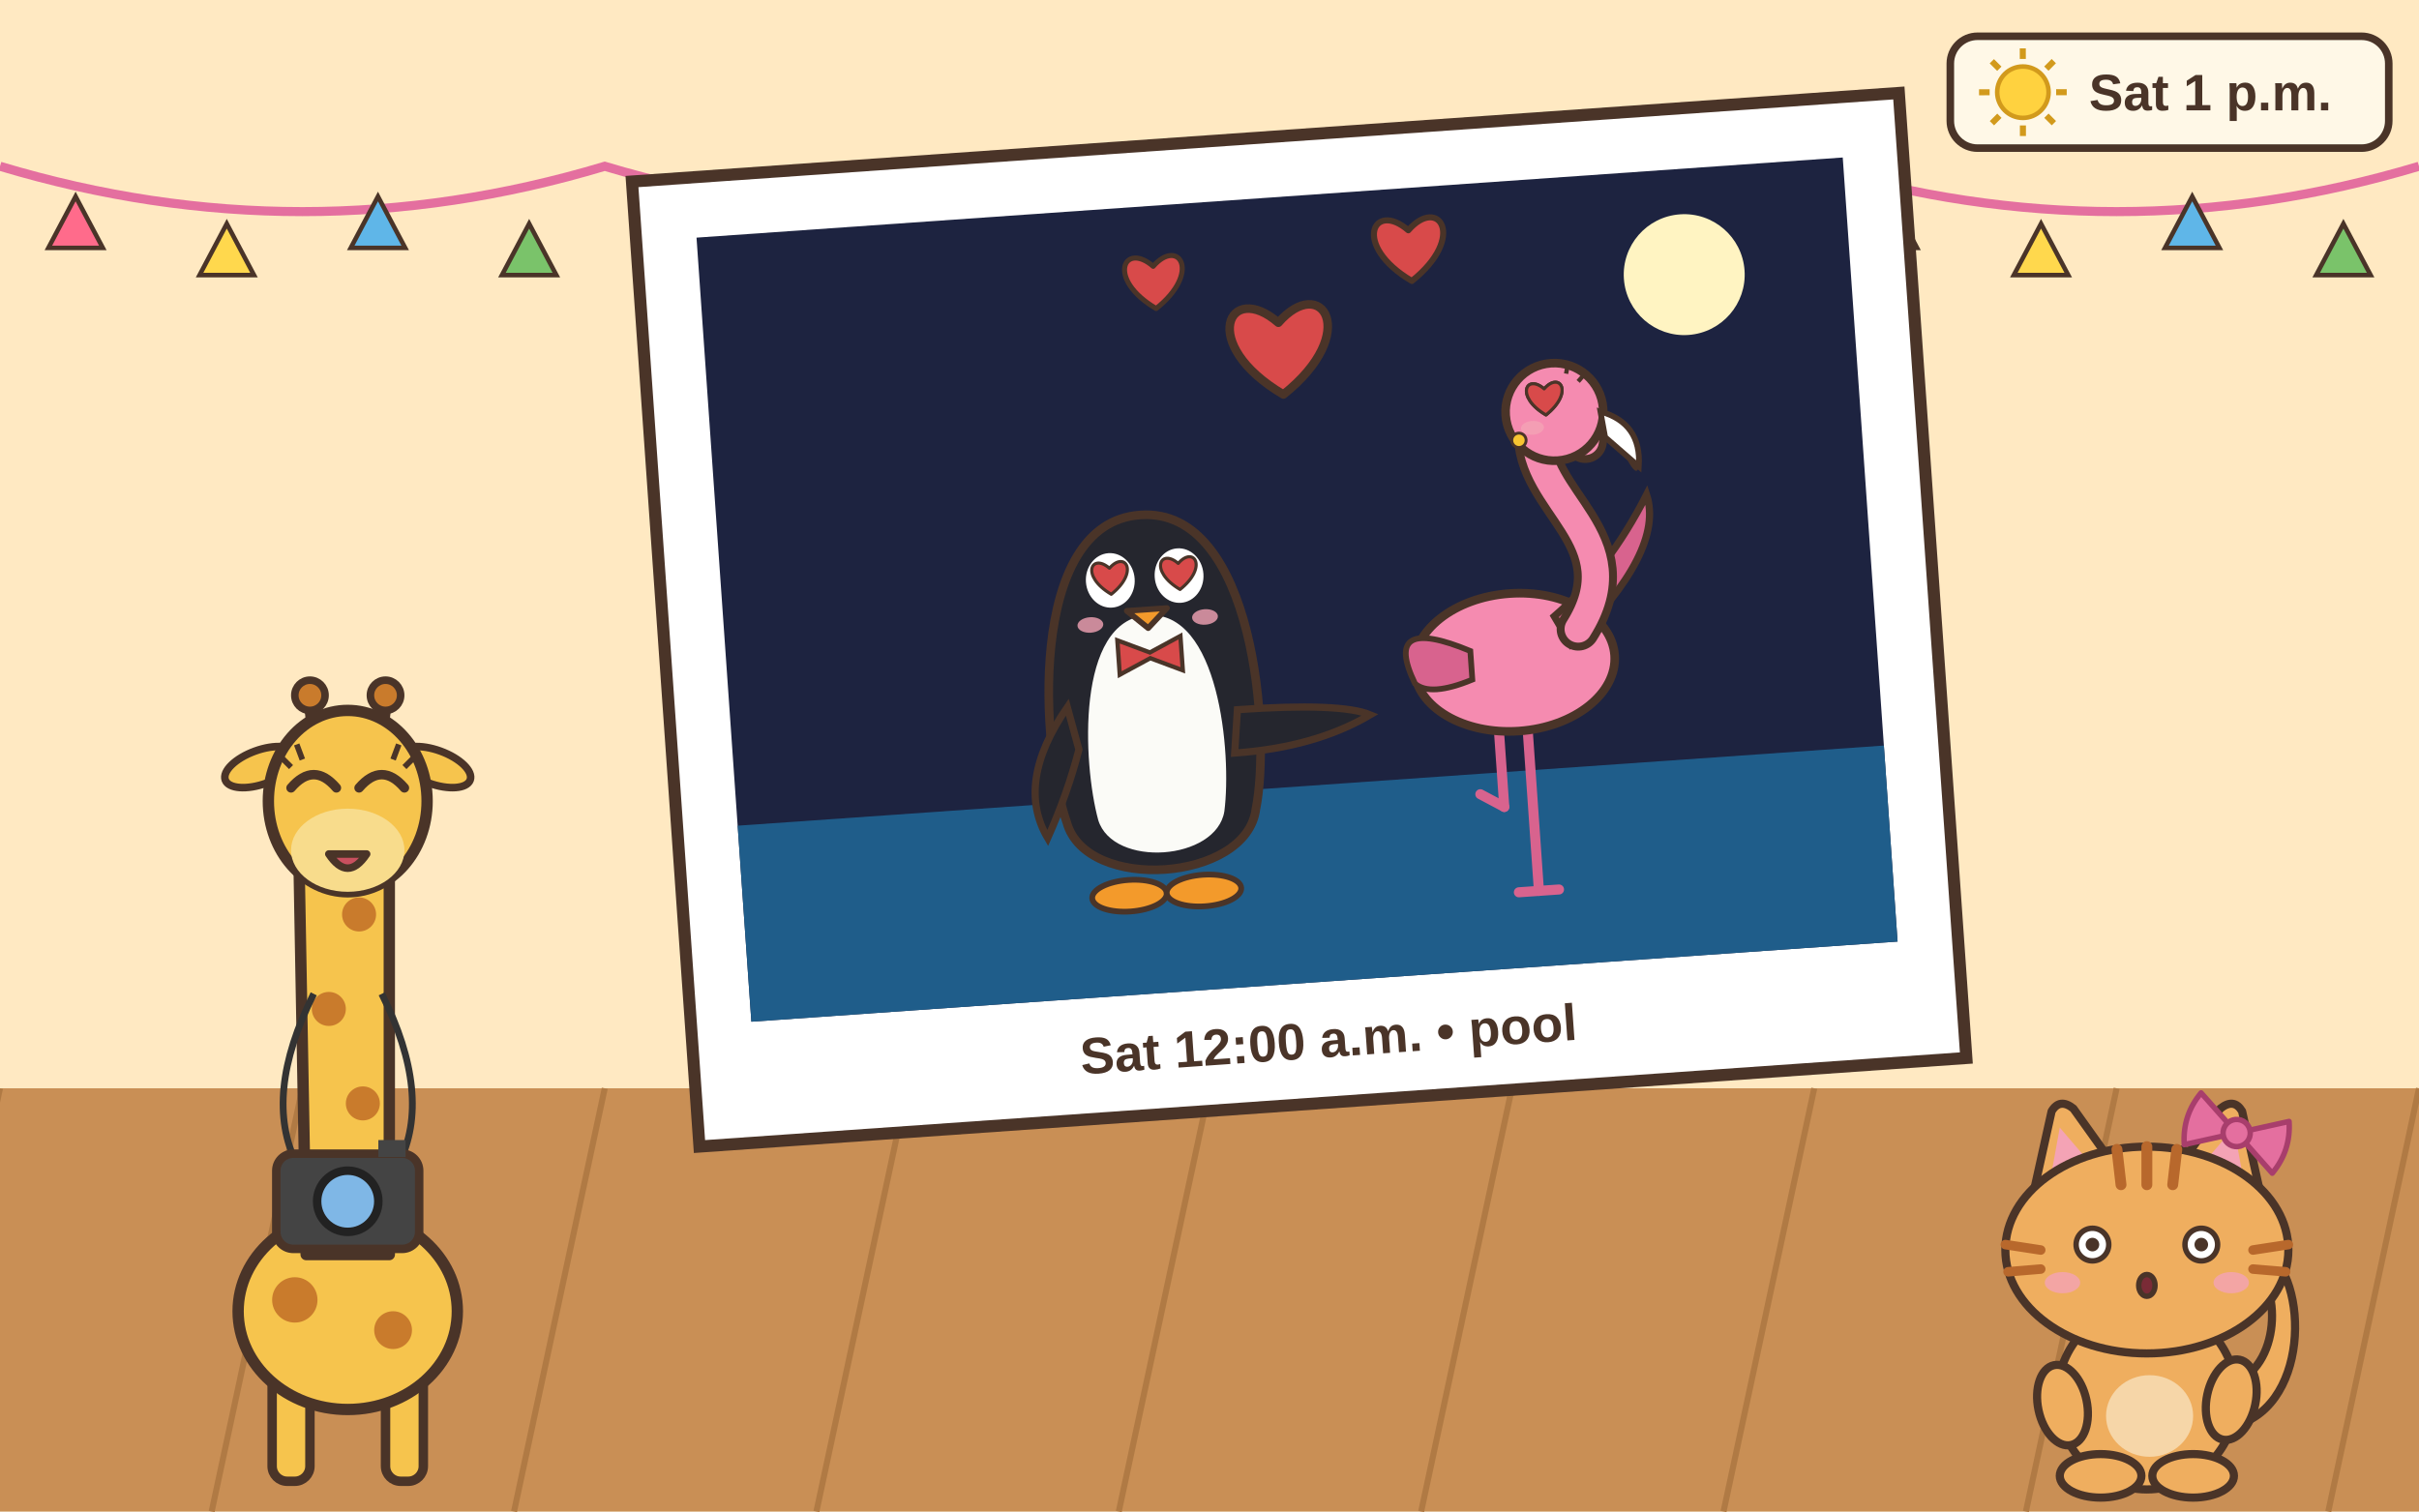
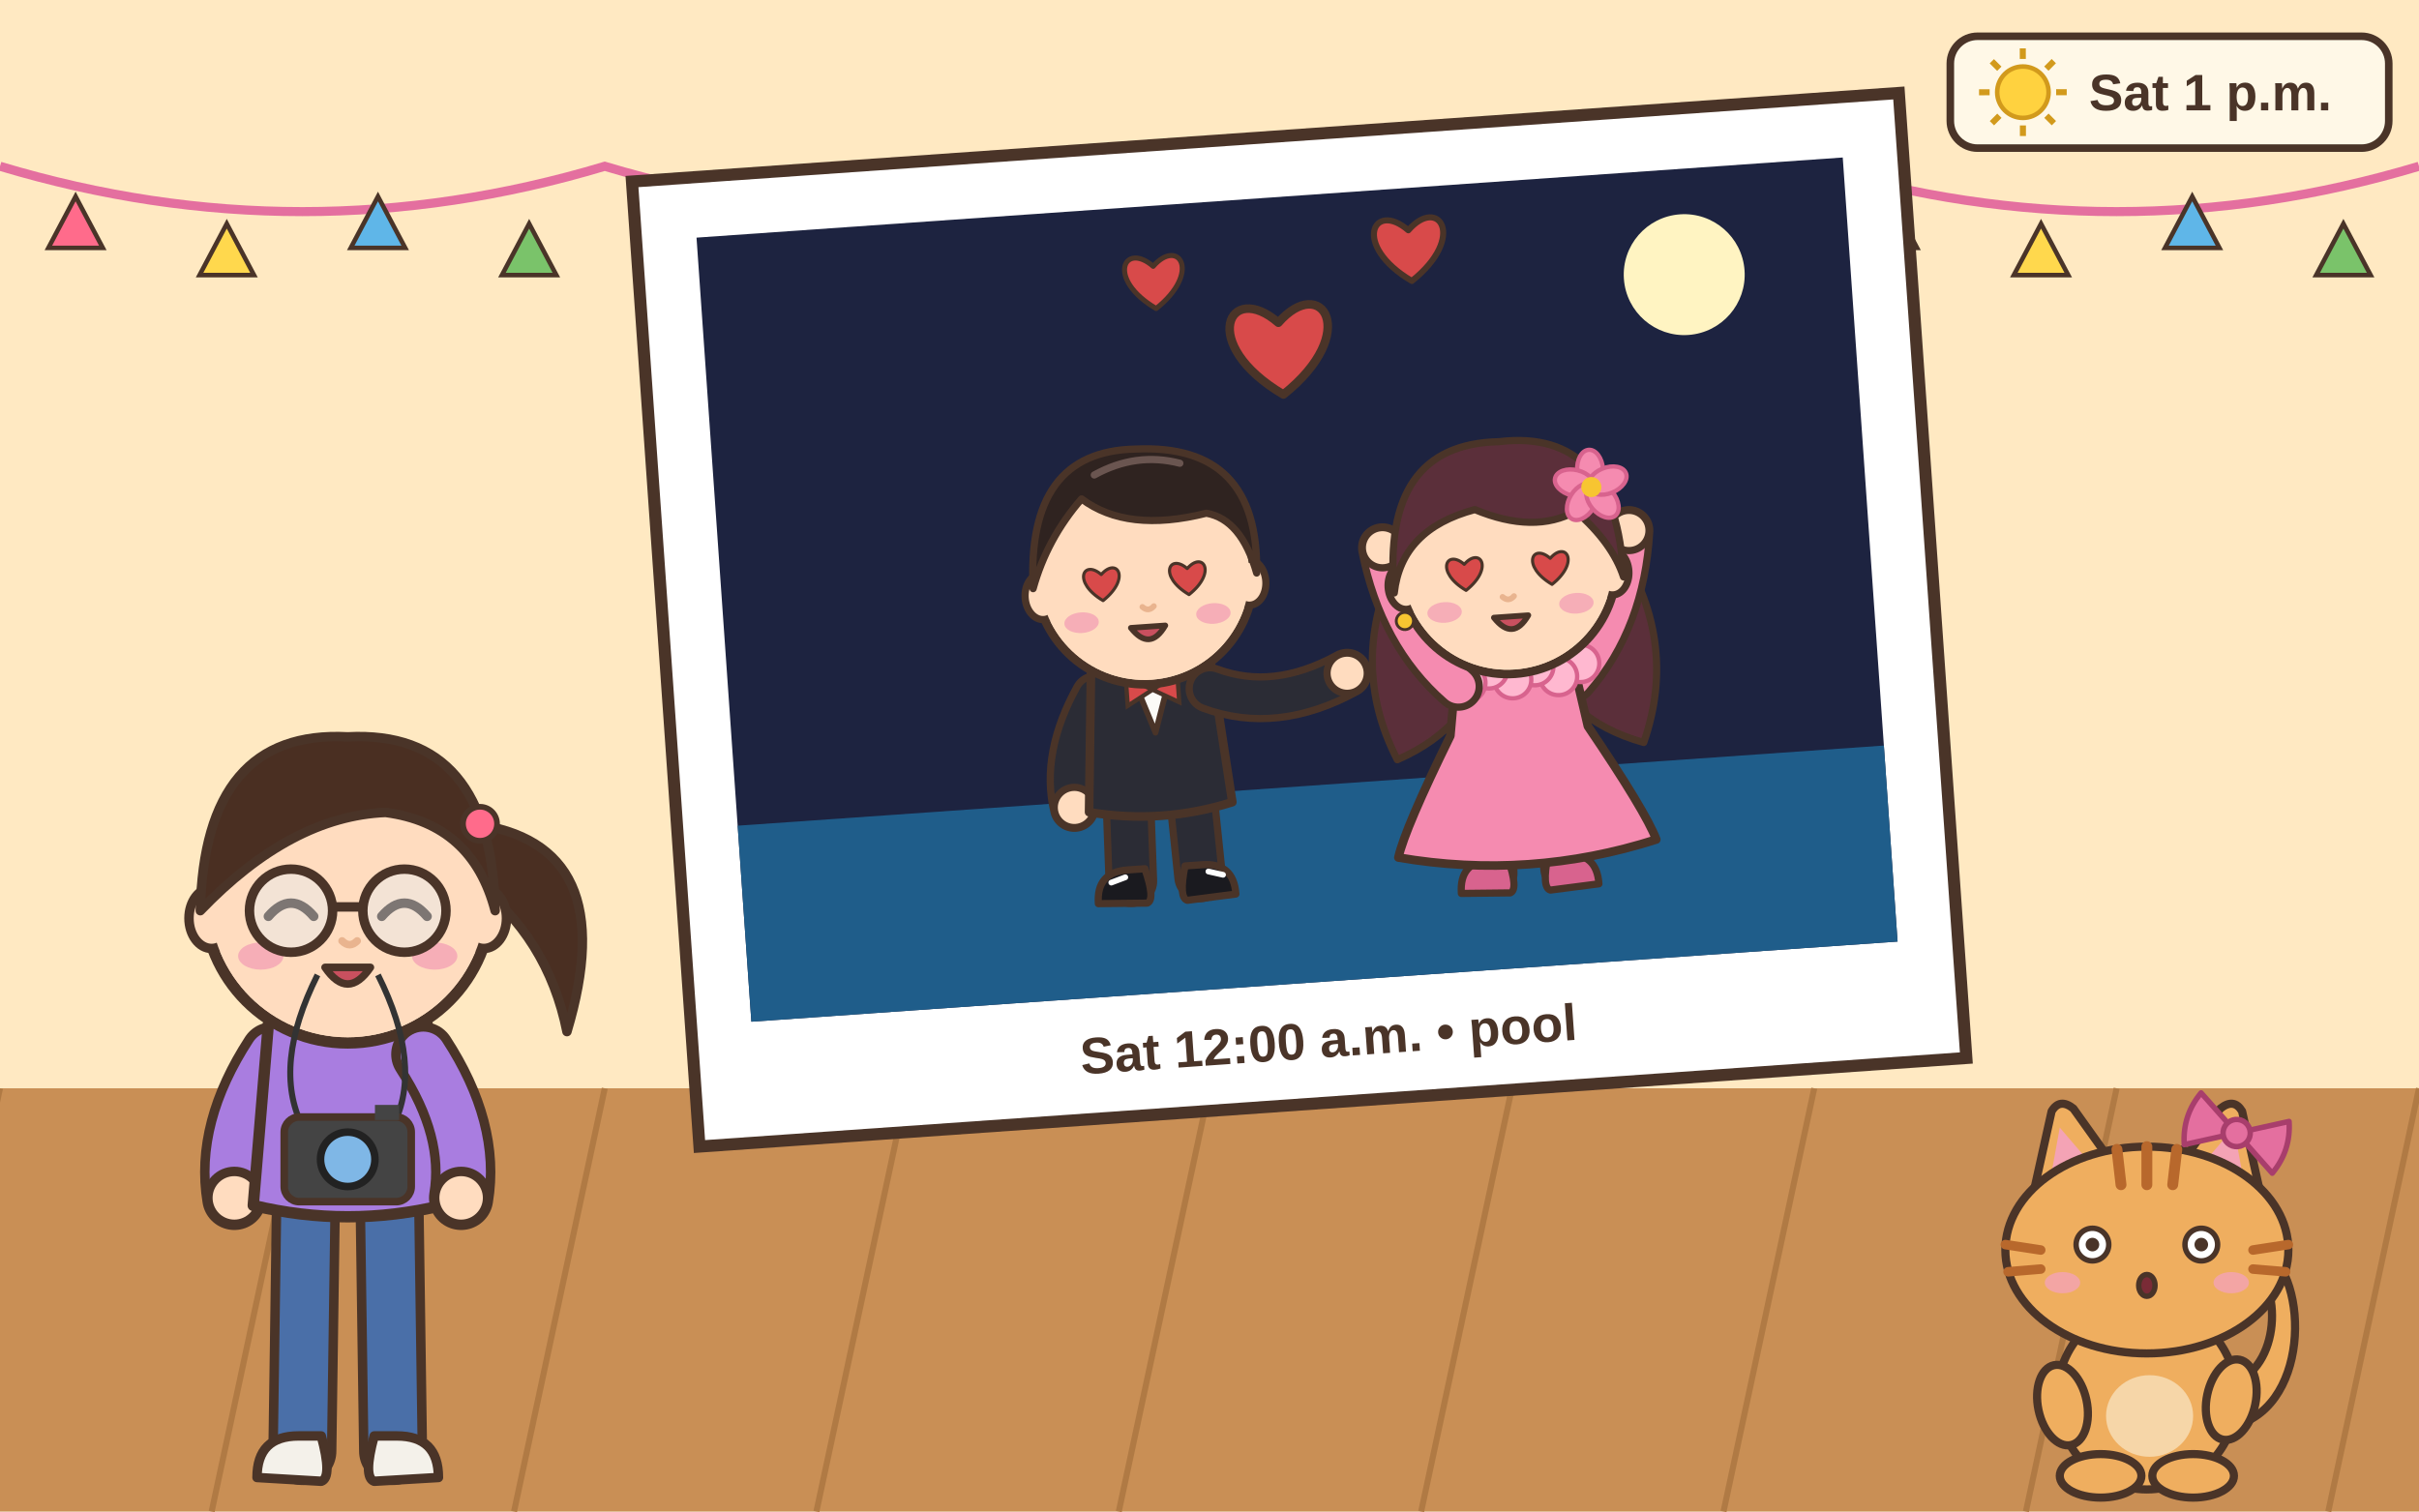
<svg xmlns="http://www.w3.org/2000/svg" viewBox="0 0 1600 1000" width="1600" height="1000">
  <style>.ch{animation:breathe 3.4s ease-in-out infinite;animation-delay:var(--d,0s);transform-box:fill-box;transform-origin:50% 100%}.m-happy,.m-love{animation-name:hop;animation-duration:2.8s}.m-shock{animation-name:shiver;animation-duration:2.4s}.m-angry{animation-name:puff;animation-duration:1.3s}.m-sad,.m-cry{animation-name:droop;animation-duration:4s}.m-sleep{animation-name:snore;animation-duration:3.8s}.m-sly,.m-sweat,.m-grumpy{animation-name:shifty;animation-duration:2.4s}@keyframes breathe{50%{transform:scale(1.015,.985)}}@keyframes hop{0%,58%,100%{transform:none}68%{transform:translateY(-16px) scale(.98,1.03)}78%{transform:scale(1.035,.965)}86%{transform:none}}@keyframes shiver{0%,30%,100%{transform:none}4%{transform:translateX(-7px) rotate(-1.5deg)}8%{transform:translateX(7px) rotate(1.5deg)}12%{transform:translateX(-6px)}16%{transform:translateX(6px)}20%{transform:translateX(-3px)}}@keyframes puff{50%{transform:scale(1.045,.965) translateY(2px)}}@keyframes droop{50%{transform:scale(1.01,.97) rotate(-1.2deg)}}@keyframes snore{50%{transform:scale(1.035,.965)}}@keyframes shifty{0%,100%{transform:rotate(-2deg)}50%{transform:rotate(2deg)}}.blink{animation:blink 4.6s infinite;animation-delay:var(--d,0s);transform-box:fill-box;transform-origin:50% 50%}@keyframes blink{0%,91%,100%{transform:none}94%{transform:scaleY(.1)}}.drip{animation:drip 1.8s ease-in infinite;animation-delay:var(--d,0s)}.drip+.drip{animation-delay:calc(var(--d,0s) - .9s)}@keyframes drip{0%{transform:translateY(-8px);opacity:0}25%{opacity:1}100%{transform:translateY(34px);opacity:0}}.zz{animation:zz 3s ease-in-out infinite}@keyframes zz{0%{transform:translate(0,14px);opacity:0}30%{opacity:1}100%{transform:translate(24px,-34px);opacity:0}}.twinkle{animation:tw 1.8s ease-in-out infinite;animation-delay:var(--d,0s);transform-box:fill-box;transform-origin:50% 50%}@keyframes tw{0%,100%{transform:scale(.7) rotate(0);opacity:.75}50%{transform:scale(1.18) rotate(45deg);opacity:1}}.sway{animation:sway 3.4s ease-in-out infinite;animation-delay:var(--d,0s);transform-box:fill-box;transform-origin:50% 100%}@keyframes sway{0%,100%{transform:rotate(-3deg) translateY(0)}50%{transform:rotate(3deg) translateY(-14px)}}.beat{animation:beat 1.3s ease-in-out infinite;animation-delay:var(--d,0s);transform-box:fill-box;transform-origin:50% 50%}@keyframes beat{0%,60%,100%{transform:scale(1)}12%{transform:scale(1.16)}24%{transform:scale(.96)}36%{transform:scale(1.08)}}.tail{animation:wag 1.7s ease-in-out infinite;transform-origin:60px -40px}@keyframes wag{50%{transform:rotate(10deg)}}.paw{animation:paw 1s ease-in-out infinite;transform-origin:56px -112px}@keyframes paw{50%{transform:rotate(-18deg)}}.float{animation:float 3.2s ease-in-out infinite;animation-delay:var(--d,0s)}@keyframes float{50%{transform:translateY(-18px)}}.ripple{animation:ripple 2.8s ease-in-out infinite;animation-delay:var(--d,0s)}@keyframes ripple{50%{transform:translateX(26px);opacity:.3}}.flutter{animation:flutter 2.4s ease-in-out infinite;animation-delay:var(--d,0s);transform-box:fill-box;transform-origin:50% 0}@keyframes flutter{50%{transform:rotate(9deg)}}.glow{animation:glow 2.6s ease-in-out infinite}@keyframes glow{50%{opacity:.35}}@media (prefers-reduced-motion:reduce){*{animation:none!important}}</style>
  <rect width="1600" height="1000" fill="#ffe9c2" />
  <rect y="720" width="1600" height="280" fill="#c98f55" />
  <path d="M0 720 L -60 1000" stroke="#b07a44" stroke-width="4" />
  <path d="M200 720 L 140 1000" stroke="#b07a44" stroke-width="4" />
  <path d="M400 720 L 340 1000" stroke="#b07a44" stroke-width="4" />
  <path d="M600 720 L 540 1000" stroke="#b07a44" stroke-width="4" />
  <path d="M800 720 L 740 1000" stroke="#b07a44" stroke-width="4" />
  <path d="M1000 720 L 940 1000" stroke="#b07a44" stroke-width="4" />
  <path d="M1200 720 L 1140 1000" stroke="#b07a44" stroke-width="4" />
  <path d="M1400 720 L 1340 1000" stroke="#b07a44" stroke-width="4" />
  <path d="M1600 720 L 1540 1000" stroke="#b07a44" stroke-width="4" />
  <path d="M0 110 Q 200 170 400 110 Q 600 170 800 110 Q 1000 170 1200 110 Q 1400 170 1600 110" fill="none" stroke="#e46f9f" stroke-width="6" />
  <path class="flutter" style="--d:0s" d="M50 130 l 18 34 l -36 0 z" fill="#ff6b8b" stroke="#4a3428" stroke-width="3" />
  <path class="flutter" style="--d:-0.4s" d="M150 148 l 18 34 l -36 0 z" fill="#ffd84d" stroke="#4a3428" stroke-width="3" />
  <path class="flutter" style="--d:-0.8s" d="M250 130 l 18 34 l -36 0 z" fill="#5fb6e8" stroke="#4a3428" stroke-width="3" />
  <path class="flutter" style="--d:-1.2s" d="M350 148 l 18 34 l -36 0 z" fill="#7ac36a" stroke="#4a3428" stroke-width="3" />
  <path class="flutter" style="--d:-1.6s" d="M450 130 l 18 34 l -36 0 z" fill="#ff6b8b" stroke="#4a3428" stroke-width="3" />
  <path class="flutter" style="--d:0s" d="M550 148 l 18 34 l -36 0 z" fill="#ffd84d" stroke="#4a3428" stroke-width="3" />
  <path class="flutter" style="--d:-0.4s" d="M650 130 l 18 34 l -36 0 z" fill="#5fb6e8" stroke="#4a3428" stroke-width="3" />
  <path class="flutter" style="--d:-0.8s" d="M750 148 l 18 34 l -36 0 z" fill="#7ac36a" stroke="#4a3428" stroke-width="3" />
  <path class="flutter" style="--d:-1.2s" d="M850 130 l 18 34 l -36 0 z" fill="#ff6b8b" stroke="#4a3428" stroke-width="3" />
  <path class="flutter" style="--d:-1.6s" d="M950 148 l 18 34 l -36 0 z" fill="#ffd84d" stroke="#4a3428" stroke-width="3" />
  <path class="flutter" style="--d:0s" d="M1050 130 l 18 34 l -36 0 z" fill="#5fb6e8" stroke="#4a3428" stroke-width="3" />
  <path class="flutter" style="--d:-0.4s" d="M1150 148 l 18 34 l -36 0 z" fill="#7ac36a" stroke="#4a3428" stroke-width="3" />
  <path class="flutter" style="--d:-0.8s" d="M1250 130 l 18 34 l -36 0 z" fill="#ff6b8b" stroke="#4a3428" stroke-width="3" />
  <path class="flutter" style="--d:-1.2s" d="M1350 148 l 18 34 l -36 0 z" fill="#ffd84d" stroke="#4a3428" stroke-width="3" />
  <path class="flutter" style="--d:-1.6s" d="M1450 130 l 18 34 l -36 0 z" fill="#5fb6e8" stroke="#4a3428" stroke-width="3" />
  <path class="flutter" style="--d:0s" d="M1550 148 l 18 34 l -36 0 z" fill="#7ac36a" stroke="#4a3428" stroke-width="3" />
  <g transform="rotate(-4 860 420)">
    <rect x="440" y="90" width="840" height="640" fill="#fff" stroke="#4a3428" stroke-width="8" />
    <rect x="480" y="130" width="760" height="520" fill="#1d2340" />
    <circle cx="1130" cy="200" r="40" fill="#fff4c2" />
    <rect x="480" y="520" width="760" height="130" fill="#1f5d8a" />
    <g transform="translate(760 590) scale(0.95 0.95)">
-       <g class="ch ch-penguin m-love" style="--d:-1.29s">
-         <ellipse cx="-26" cy="-6" rx="26" ry="11" fill="#f39a2b" stroke="#4a3428" stroke-width="4" />
-         <ellipse cx="26" cy="-6" rx="26" ry="11" fill="#f39a2b" stroke="#4a3428" stroke-width="4" />
-         <path d="M0 -270 C 80 -270 80 -110 66 -60 C 56 -10 -56 -10 -66 -60 C -80 -110 -80 -270 0 -270 Z" fill="#25262e" stroke="#4a3428" stroke-width="6" />
-         <path d="M0 -200 C 50 -200 52 -100 44 -60 C 36 -26 -36 -26 -44 -60 C -52 -100 -50 -200 0 -200 Z" fill="#fbfbf7" />
-         <path d="M-60 -140 Q -100 -90 -80 -50 Q -64 -80 -54 -110 Z" fill="#25262e" stroke="#4a3428" stroke-width="5" />
-         <path d="M58 -130 Q 130 -130 150 -120 Q 110 -100 54 -100 Z" fill="#25262e" stroke="#4a3428" stroke-width="5" />
-         <path d="M-22 -184 L 0 -174 L 22 -184 L 22 -160 L 0 -170 L -22 -160 Z" fill="#d84a4a" stroke="#4a3428" stroke-width="3" />
-         <ellipse cx="-24" cy="-226" rx="17" ry="19" fill="#fff" />
-         <ellipse cx="24" cy="-226" rx="17" ry="19" fill="#fff" />
+       <g class="ch ch-nam m-love" style="--d:-1.29s">
+         <path d="M-22 -76 L -24 -16" fill="none" stroke="#4a3428" stroke-width="36" stroke-linecap="round" stroke-linejoin="round" />
+         <path d="M-22 -76 L -24 -16" fill="none" stroke="#2b2c35" stroke-width="26" stroke-linecap="round" stroke-linejoin="round" />
+         <path d="M22 -76 L 24 -16" fill="none" stroke="#4a3428" stroke-width="36" stroke-linecap="round" stroke-linejoin="round" />
+         <path d="M22 -76 L 24 -16" fill="none" stroke="#2b2c35" stroke-width="26" stroke-linecap="round" stroke-linejoin="round" />
+         <path d="M-48 -2 Q -48 -24 -26 -24 L -14 -24 Q -8 -2 -14 0 Z" fill="#1a1a1f" stroke="#4a3428" stroke-width="5" stroke-linejoin="round" />
+         <path d="M48 -2 Q 48 -24 26 -24 L 14 -24 Q 8 -2 14 0 Z" fill="#1a1a1f" stroke="#4a3428" stroke-width="5" stroke-linejoin="round" />
+         <path d="M-38 -16 l 10 -3 M30 -19 l 10 3" stroke="#fff" stroke-width="4" stroke-linecap="round" />
+         <path d="M-40 -146 Q -66 -106 -60 -70" fill="none" stroke="#4a3428" stroke-width="34" stroke-linecap="round" stroke-linejoin="round" />
+         <path d="M-40 -146 Q -66 -106 -60 -70" fill="none" stroke="#2b2c35" stroke-width="24" stroke-linecap="round" stroke-linejoin="round" />
+         <circle cx="-60" cy="-70" r="14" fill="#ffdcbf" stroke="#4a3428" stroke-width="5" />
+         <path d="M-42 -162 Q 0 -174 42 -162 L 50 -66 Q 0 -54 -50 -66 Z" fill="#2b2c35" stroke="#4a3428" stroke-width="6" stroke-linejoin="round" />
+         <path d="M-16 -166 L 0 -118 L 16 -166 Z" fill="#fbfbf7" stroke="#4a3428" stroke-width="4" stroke-linejoin="round" />
+         <path d="M-18 -158 L 0 -148 L 18 -158 L 18 -138 L 0 -148 L -18 -138 Z" fill="#d84a4a" stroke="#4a3428" stroke-width="3" />
+         <path d="M40 -146 Q 84 -126 136 -150" fill="none" stroke="#4a3428" stroke-width="34" stroke-linecap="round" stroke-linejoin="round" />
+         <path d="M40 -146 Q 84 -126 136 -150" fill="none" stroke="#2b2c35" stroke-width="24" stroke-linecap="round" stroke-linejoin="round" />
+         <circle cx="136" cy="-150" r="14" fill="#ffdcbf" stroke="#4a3428" stroke-width="5" />
+         <circle cx="0" cy="-228" r="76" fill="#ffdcbf" stroke="#4a3428" stroke-width="6" />
+         <ellipse cx="-72" cy="-218" rx="12" ry="16" fill="#ffdcbf" stroke="#4a3428" stroke-width="5" />
+         <ellipse cx="72" cy="-218" rx="12" ry="16" fill="#ffdcbf" stroke="#4a3428" stroke-width="5" />
+         <circle cx="0" cy="-228" r="73" fill="#ffdcbf" />
        <g class="beat">
-           <path d="M-24 -216.3 C -44.8 -230.6 -35.7 -246.2 -24 -234.5 C -12.3 -246.2 -3.2 -230.6 -24 -216.3 Z" fill="#d84a4a" stroke="#4a3428" stroke-width="2.167" stroke-linejoin="round" />
-           <path d="M24 -216.3 C 3.2 -230.6 12.3 -246.2 24 -234.5 C 35.7 -246.2 44.8 -230.6 24 -216.3 Z" fill="#d84a4a" stroke="#4a3428" stroke-width="2.167" stroke-linejoin="round" />
-         </g>
-         <path d="M-14 -204 L 0 -204 L 14 -204 L 0 -191 Z" fill="#f39a2b" stroke="#4a3428" stroke-width="4" stroke-linejoin="round" />
-         <ellipse cx="-40" cy="-196" rx="9" ry="5.4" fill="#f4a3b5" opacity=".8" />
-         <ellipse cx="40" cy="-196" rx="9" ry="5.4" fill="#f4a3b5" opacity=".8" />
+           <path d="M-30 -212.3 C -50.8 -226.6 -41.7 -242.2 -30 -230.5 C -18.3 -242.2 -9.2 -226.6 -30 -212.3 Z" fill="#d84a4a" stroke="#4a3428" stroke-width="2.167" stroke-linejoin="round" />
+           <path d="M30 -212.3 C 9.2 -226.6 18.3 -242.2 30 -230.5 C 41.7 -242.2 50.8 -226.6 30 -212.3 Z" fill="#d84a4a" stroke="#4a3428" stroke-width="2.167" stroke-linejoin="round" />
+         </g>
+         <path d="M-12 -192 Q 0 -174.4 12 -192 Z" fill="#c9505f" stroke="#4a3428" stroke-width="4" stroke-linejoin="round" />
+         <ellipse cx="-46" cy="-198" rx="12" ry="7.2" fill="#f4a3b5" opacity=".8" />
+         <ellipse cx="46" cy="-198" rx="12" ry="7.2" fill="#f4a3b5" opacity=".8" />
+         <path d="M-3 -206 q 4 4 8 0" fill="none" stroke="#e9b48f" stroke-width="4" stroke-linecap="round" />
+         <path d="M-78 -224 Q -76 -320 0 -316 Q 86 -314 78 -224 Q 70 -262 46 -268 Q -10 -258 -40 -284 Q -66 -258 -78 -224 Z" fill="#2f2320" stroke="#4a3428" stroke-width="5" stroke-linejoin="round" />
+         <path d="M-30 -300 q 30 -14 60 -4" fill="none" stroke="#6a5550" stroke-width="5" stroke-linecap="round" />
      </g>
    </g>
    <g transform="translate(1000 600) scale(-0.95 0.95)">
-       <g class="ch ch-flamingo m-love" style="--d:-0.1s">
-         <path d="M-6 0 L -6 -120 M14 -60 L 14 -120" stroke="#d8638e" stroke-width="7" stroke-linecap="round" />
-         <path d="M14 -60 L 30 -70" stroke="#d8638e" stroke-width="7" stroke-linecap="round" />
-         <path d="M-20 0 L 8 0" stroke="#d8638e" stroke-width="7" stroke-linecap="round" />
-         <ellipse cx="0" cy="-160" rx="70" ry="48" fill="#f58bb0" stroke="#4a3428" stroke-width="6" />
-         <path d="M30 -170 Q 90 -200 70 -150 Q 60 -140 30 -150Z" fill="#d8638e" stroke="#4a3428" stroke-width="4" />
-         <path d="M-40 -170 Q -110 -230 -100 -270 Q -70 -220 -30 -190Z" fill="#d8638e" stroke="#4a3428" stroke-width="5" />
-         <path d="M-46 -180 C -90 -240 -20 -270 -26 -320 C -30 -350 -70 -350 -60 -310" fill="none" stroke="#4a3428" stroke-width="30" stroke-linecap="round" />
-         <path d="M-46 -180 C -90 -240 -20 -270 -26 -320 C -30 -350 -70 -350 -60 -310" fill="none" stroke="#f58bb0" stroke-width="19" stroke-linecap="round" />
-         <circle cx="-40" cy="-332" r="34" fill="#f58bb0" stroke="#4a3428" stroke-width="6" />
-         <path d="M-72 -330 Q -100 -320 -96 -290 Q -86 -300 -74 -312 Z" fill="#fff" stroke="#4a3428" stroke-width="4" />
-         <path d="M-96 -290 Q -94 -282 -88 -296Z" fill="#4a3428" />
+       <g class="ch ch-vy m-love" style="--d:-0.1s">
+         <path d="M-76 -238 Q -116 -168 -86 -98 Q -30 -118 -20 -168 L 20 -168 Q 30 -118 86 -98 Q 116 -168 76 -238 Z" fill="#5b2f3a" stroke="#4a3428" stroke-width="5" stroke-linejoin="round" />
+         <path d="M-20 -60 L -22 -14" fill="none" stroke="#4a3428" stroke-width="28" stroke-linecap="round" stroke-linejoin="round" />
+         <path d="M-20 -60 L -22 -14" fill="none" stroke="#ffdcbf" stroke-width="18" stroke-linecap="round" stroke-linejoin="round" />
+         <path d="M20 -60 L 22 -14" fill="none" stroke="#4a3428" stroke-width="28" stroke-linecap="round" stroke-linejoin="round" />
+         <path d="M20 -60 L 22 -14" fill="none" stroke="#ffdcbf" stroke-width="18" stroke-linecap="round" stroke-linejoin="round" />
+         <path d="M-48 -2 Q -48 -24 -26 -24 L -14 -24 Q -8 -2 -14 0 Z" fill="#d8638e" stroke="#4a3428" stroke-width="5" stroke-linejoin="round" />
+         <path d="M48 -2 Q 48 -24 26 -24 L 14 -24 Q 8 -2 14 0 Z" fill="#d8638e" stroke="#4a3428" stroke-width="5" stroke-linejoin="round" />
+         <path d="M-40 -146 Q -78 -184 -86 -246" fill="none" stroke="#4a3428" stroke-width="34" stroke-linecap="round" stroke-linejoin="round" />
+         <path d="M-40 -146 Q -78 -184 -86 -246" fill="none" stroke="#f58bb0" stroke-width="24" stroke-linecap="round" stroke-linejoin="round" />
+         <circle cx="-86" cy="-246" r="14" fill="#ffdcbf" stroke="#4a3428" stroke-width="5" />
+         <path d="M-40 -162 Q 0 -174 40 -162 L 48 -112 Q 84 -50 90 -30 Q 0 -8 -90 -30 Q -84 -50 -48 -112 Z" fill="#f58bb0" stroke="#4a3428" stroke-width="6" stroke-linejoin="round" />
+         <g fill="#ffb8d0" stroke="#d8638e" stroke-width="3">
+           <circle cx="-46" cy="-156" r="13" />
+           <circle cx="-30" cy="-148" r="13" />
+           <circle cx="-14" cy="-156" r="13" />
+           <circle cx="2" cy="-148" r="13" />
+           <circle cx="18" cy="-156" r="13" />
+           <circle cx="34" cy="-148" r="13" />
+           <circle cx="50" cy="-156" r="13" />
+         </g>
+         <path d="M40 -146 Q 78 -184 86 -246" fill="none" stroke="#4a3428" stroke-width="34" stroke-linecap="round" stroke-linejoin="round" />
+         <path d="M40 -146 Q 78 -184 86 -246" fill="none" stroke="#f58bb0" stroke-width="24" stroke-linecap="round" stroke-linejoin="round" />
+         <circle cx="86" cy="-246" r="14" fill="#ffdcbf" stroke="#4a3428" stroke-width="5" />
+         <circle cx="0" cy="-228" r="76" fill="#ffdcbf" stroke="#4a3428" stroke-width="6" />
+         <ellipse cx="-72" cy="-218" rx="12" ry="16" fill="#ffdcbf" stroke="#4a3428" stroke-width="5" />
+         <ellipse cx="72" cy="-218" rx="12" ry="16" fill="#ffdcbf" stroke="#4a3428" stroke-width="5" />
+         <circle cx="0" cy="-228" r="73" fill="#ffdcbf" />
        <g class="beat">
-           <path d="M-34 -330.3 C -54.8 -344.6 -45.7 -360.2 -34 -348.5 C -22.3 -360.2 -13.2 -344.6 -34 -330.3 Z" fill="#d84a4a" stroke="#4a3428" stroke-width="2.167" stroke-linejoin="round" />
-           <path d="M-34 -330.3 C -54.8 -344.6 -45.7 -360.2 -34 -348.5 C -22.3 -360.2 -13.2 -344.6 -34 -330.3 Z" fill="#d84a4a" stroke="#4a3428" stroke-width="2.167" stroke-linejoin="round" />
-         </g>
-         <path d="M-58 -352 l -6 -6 M-50 -358 l -2 -8" stroke="#4a3428" stroke-width="3" />
-         <ellipse cx="-24" cy="-322" rx="8" ry="4.8" fill="#f4a3b5" opacity=".8" />
-         <circle cx="-14" cy="-314" r="5" fill="#f7c531" stroke="#4a3428" stroke-width="2" />
+           <path d="M-30 -212.3 C -50.8 -226.6 -41.7 -242.2 -30 -230.5 C -18.3 -242.2 -9.2 -226.6 -30 -212.3 Z" fill="#d84a4a" stroke="#4a3428" stroke-width="2.167" stroke-linejoin="round" />
+           <path d="M30 -212.3 C 9.2 -226.6 18.3 -242.2 30 -230.5 C 41.7 -242.2 50.8 -226.6 30 -212.3 Z" fill="#d84a4a" stroke="#4a3428" stroke-width="2.167" stroke-linejoin="round" />
+         </g>
+         <path d="M-12 -192 Q 0 -174.4 12 -192 Z" fill="#c9505f" stroke="#4a3428" stroke-width="4" stroke-linejoin="round" />
+         <ellipse cx="-46" cy="-198" rx="12" ry="7.2" fill="#f4a3b5" opacity=".8" />
+         <ellipse cx="46" cy="-198" rx="12" ry="7.2" fill="#f4a3b5" opacity=".8" />
+         <path d="M-3 -206 q 4 4 8 0" fill="none" stroke="#e9b48f" stroke-width="4" stroke-linecap="round" />
+         <path d="M-80 -214 Q -82 -318 0 -314 Q 82 -318 80 -214 Q 72 -258 20 -268 Q -20 -248 -50 -262 Q -74 -238 -80 -214 Z" fill="#5b2f3a" stroke="#4a3428" stroke-width="5" stroke-linejoin="round" />
+         <g transform="translate(-62 -278)">
+           <ellipse cx="0" cy="-12" rx="9" ry="14" fill="#f58bb0" stroke="#d8638e" stroke-width="3" transform="rotate(0)" />
+           <ellipse cx="0" cy="-12" rx="9" ry="14" fill="#f58bb0" stroke="#d8638e" stroke-width="3" transform="rotate(72)" />
+           <ellipse cx="0" cy="-12" rx="9" ry="14" fill="#f58bb0" stroke="#d8638e" stroke-width="3" transform="rotate(144)" />
+           <ellipse cx="0" cy="-12" rx="9" ry="14" fill="#f58bb0" stroke="#d8638e" stroke-width="3" transform="rotate(216)" />
+           <ellipse cx="0" cy="-12" rx="9" ry="14" fill="#f58bb0" stroke="#d8638e" stroke-width="3" transform="rotate(288)" />
+           <circle r="7" fill="#f7c531" />
+         </g>
+         <circle cx="74" cy="-194" r="6" fill="#f7c531" stroke="#4a3428" stroke-width="2" />
      </g>
    </g>
    <g class="beat" style="--d:-0.2s">
      <path d="M860 260.6 C 805.6 223.2 829.4 182.4 860 213 C 890.6 182.4 914.4 223.2 860 260.6 Z" fill="#d84a4a" stroke="#4a3428" stroke-width="5.667" stroke-linejoin="round" />
    </g>
    <g class="beat">
      <path d="M780 198 C 748 176 762 152 780 170 C 798 152 812 176 780 198 Z" fill="#d84a4a" stroke="#4a3428" stroke-width="3.333" stroke-linejoin="round" />
    </g>
    <g class="beat" style="--d:-0.1s">
      <path d="M950 191.6 C 911.6 165.2 928.4 136.4 950 158 C 971.6 136.4 988.4 165.2 950 191.6 Z" fill="#d84a4a" stroke="#4a3428" stroke-width="4" stroke-linejoin="round" />
    </g>
    <text x="860" y="700" text-anchor="middle" font-size="34" font-weight="900" fill="#4a3428" font-family="'Baloo 2', 'Trebuchet MS', Arial">Sat 12:00 a.m. • pool</text>
  </g>
  <g transform="translate(230 980) scale(1.25 1.25)">
-     <g class="ch ch-giraffe m-happy" style="--d:-1.65s">
-       <rect x="-40" y="-60" width="20" height="60" rx="8" fill="#f6c44d" stroke="#4a3428" stroke-width="5" />
-       <rect x="20" y="-60" width="20" height="60" rx="8" fill="#f6c44d" stroke="#4a3428" stroke-width="5" />
-       <ellipse cx="0" cy="-90" rx="58" ry="52" fill="#f6c44d" stroke="#4a3428" stroke-width="6" />
-       <path d="M-22 -120 L -26 -340 L 22 -340 L 22 -120 Z" fill="#f6c44d" stroke="#4a3428" stroke-width="6" stroke-linejoin="round" />
-       <circle cx="-8" cy="-150" r="9" fill="#c97b2c" />
-       <circle cx="8" cy="-200" r="9" fill="#c97b2c" />
-       <circle cx="-10" cy="-250" r="9" fill="#c97b2c" />
-       <circle cx="6" cy="-300" r="9" fill="#c97b2c" />
-       <circle cx="-28" cy="-96" r="12" fill="#c97b2c" />
-       <circle cx="24" cy="-80" r="10" fill="#c97b2c" />
-       <path d="M-16 -380 l -4 -34 M16 -380 l 4 -34" stroke="#4a3428" stroke-width="7" />
-       <circle cx="-20" cy="-416" r="8" fill="#c97b2c" stroke="#4a3428" stroke-width="4" />
-       <circle cx="20" cy="-416" r="8" fill="#c97b2c" stroke="#4a3428" stroke-width="4" />
-       <ellipse cx="-46" cy="-378" rx="20" ry="9" fill="#f6c44d" stroke="#4a3428" stroke-width="4" transform="rotate(-20 -46 -378)" />
-       <ellipse cx="46" cy="-378" rx="20" ry="9" fill="#f6c44d" stroke="#4a3428" stroke-width="4" transform="rotate(20 46 -378)" />
-       <ellipse cx="0" cy="-360" rx="42" ry="48" fill="#f6c44d" stroke="#4a3428" stroke-width="6" />
-       <ellipse cx="0" cy="-334" rx="30" ry="22" fill="#f8dc8c" />
-       <path d="M-30 -367 Q -18 -381 -6 -367" fill="none" stroke="#4a3428" stroke-width="5" stroke-linecap="round" />
-       <path d="M6 -367 Q 18 -381 30 -367" fill="none" stroke="#4a3428" stroke-width="5" stroke-linecap="round" />
-       <path d="M-30 -378 l -6 -6 M-24 -382 l -3 -8 M30 -378 l 6 -6 M24 -382 l 3 -8" stroke="#4a3428" stroke-width="3" />
-       <path d="M-10 -332 Q 0 -317 10 -332 Z" fill="#c9505f" stroke="#4a3428" stroke-width="4" stroke-linejoin="round" />
-       <g transform="translate(0 -150) scale(0.9)">
+     <g class="ch ch-linh m-happy" style="--d:-1.65s">
+       <path d="M66 -348 Q 146 -338 116 -238 Q 106 -288 66 -318 Z" fill="#4a2f22" stroke="#4a3428" stroke-width="5" stroke-linejoin="round" />
+       <path d="M-22 -156 L -24 -16" fill="none" stroke="#4a3428" stroke-width="36" stroke-linecap="round" stroke-linejoin="round" />
+       <path d="M-22 -156 L -24 -16" fill="none" stroke="#4a6fa8" stroke-width="26" stroke-linecap="round" stroke-linejoin="round" />
+       <path d="M22 -156 L 24 -16" fill="none" stroke="#4a3428" stroke-width="36" stroke-linecap="round" stroke-linejoin="round" />
+       <path d="M22 -156 L 24 -16" fill="none" stroke="#4a6fa8" stroke-width="26" stroke-linecap="round" stroke-linejoin="round" />
+       <path d="M-48 -2 Q -48 -24 -26 -24 L -14 -24 Q -8 -2 -14 0 Z" fill="#f4f1ea" stroke="#4a3428" stroke-width="5" stroke-linejoin="round" />
+       <path d="M48 -2 Q 48 -24 26 -24 L 14 -24 Q 8 -2 14 0 Z" fill="#f4f1ea" stroke="#4a3428" stroke-width="5" stroke-linejoin="round" />
+       <path d="M-40 -226 Q -66 -186 -60 -150" fill="none" stroke="#4a3428" stroke-width="34" stroke-linecap="round" stroke-linejoin="round" />
+       <path d="M-40 -226 Q -66 -186 -60 -150" fill="none" stroke="#a97de0" stroke-width="24" stroke-linecap="round" stroke-linejoin="round" />
+       <circle cx="-60" cy="-150" r="14" fill="#ffdcbf" stroke="#4a3428" stroke-width="5" />
+       <path d="M-42 -242 Q 0 -254 42 -242 L 50 -146 Q 0 -134 -50 -146 Z" fill="#a97de0" stroke="#4a3428" stroke-width="6" stroke-linejoin="round" />
+       <path d="M40 -226 Q 66 -186 60 -150" fill="none" stroke="#4a3428" stroke-width="34" stroke-linecap="round" stroke-linejoin="round" />
+       <path d="M40 -226 Q 66 -186 60 -150" fill="none" stroke="#a97de0" stroke-width="24" stroke-linecap="round" stroke-linejoin="round" />
+       <circle cx="60" cy="-150" r="14" fill="#ffdcbf" stroke="#4a3428" stroke-width="5" />
+       <circle cx="0" cy="-308" r="76" fill="#ffdcbf" stroke="#4a3428" stroke-width="6" />
+       <ellipse cx="-72" cy="-298" rx="12" ry="16" fill="#ffdcbf" stroke="#4a3428" stroke-width="5" />
+       <ellipse cx="72" cy="-298" rx="12" ry="16" fill="#ffdcbf" stroke="#4a3428" stroke-width="5" />
+       <circle cx="0" cy="-308" r="73" fill="#ffdcbf" />
+       <path d="M-42 -299 Q -30 -313 -18 -299" fill="none" stroke="#4a3428" stroke-width="5" stroke-linecap="round" />
+       <path d="M18 -299 Q 30 -313 42 -299" fill="none" stroke="#4a3428" stroke-width="5" stroke-linecap="round" />
+       <path d="M-12 -272 Q 0 -254.4 12 -272 Z" fill="#c9505f" stroke="#4a3428" stroke-width="4" stroke-linejoin="round" />
+       <ellipse cx="-46" cy="-278" rx="12" ry="7.2" fill="#f4a3b5" opacity=".8" />
+       <ellipse cx="46" cy="-278" rx="12" ry="7.2" fill="#f4a3b5" opacity=".8" />
+       <path d="M-3 -286 q 4 4 8 0" fill="none" stroke="#e9b48f" stroke-width="4" stroke-linecap="round" />
+       <path d="M-78 -302 Q -76 -398 0 -394 Q 76 -398 78 -302 Q 66 -348 20 -354 Q -30 -352 -78 -302 Z" fill="#4a2f22" stroke="#4a3428" stroke-width="5" stroke-linejoin="round" />
+       <circle cx="70" cy="-348" r="9" fill="#ff6b8b" stroke="#4a3428" stroke-width="3" />
+       <g fill="rgba(220,240,255,.35)" stroke="#4a3428" stroke-width="5">
+         <circle cx="-30" cy="-302" r="22" />
+         <circle cx="30" cy="-302" r="22" />
+       </g>
+       <path d="M-8 -304 L 8 -304" stroke="#4a3428" stroke-width="5" />
+       <g transform="translate(0 -172) scale(0.8)">
        <path d="M-20 -120 Q -50 -60 -30 -20 M20 -120 Q 50 -60 30 -20" stroke="#333" stroke-width="4" fill="none" />
        <rect x="-42" y="-26" width="84" height="56" rx="10" fill="#444" stroke="#4a3428" stroke-width="5" />
        <circle cx="0" cy="2" r="18" fill="#7fb7e6" stroke="#222" stroke-width="5" />
        <rect x="18" y="-34" width="16" height="10" fill="#444" />
      </g>
    </g>
  </g>
  <g transform="translate(1420 980) scale(0.9 0.9)">
    <g class="ch ch-cho m-shock" style="--d:-1.28s">
      <path class="tail" d="M60 -40 C 120 -50 120 -150 86 -170 C 76 -176 70 -168 78 -160 C 100 -140 98 -80 58 -70" fill="#efae5f" stroke="#4a3428" stroke-width="6" stroke-linejoin="round" />
      <ellipse cx="0" cy="-62" rx="66" ry="68" fill="#efae5f" stroke="#4a3428" stroke-width="6" />
      <ellipse cx="2" cy="-48" rx="32" ry="30" fill="#f6d6a8" />
      <ellipse cx="-34" cy="-4" rx="30" ry="16" fill="#efae5f" stroke="#4a3428" stroke-width="6" />
      <ellipse cx="34" cy="-4" rx="30" ry="16" fill="#efae5f" stroke="#4a3428" stroke-width="6" />
      <ellipse cx="-62" cy="-56" rx="18" ry="30" fill="#efae5f" stroke="#4a3428" stroke-width="6" transform="rotate(-12 -62 -56)" />
      <ellipse cx="62" cy="-60" rx="18" ry="30" fill="#efae5f" stroke="#4a3428" stroke-width="6" transform="rotate(12 62 -60)" />
      <path d="M-86 -200 L -70 -272 Q -64 -282 -54 -274 L -24 -232 Z" fill="#efae5f" stroke="#4a3428" stroke-width="6" stroke-linejoin="round" />
      <path d="M-72 -216 L -64 -260 L -40 -232 Z" fill="#f4a3b5" />
      <path d="M86 -200 L 70 -272 Q 64 -282 54 -274 L 24 -232 Z" fill="#efae5f" stroke="#4a3428" stroke-width="6" stroke-linejoin="round" />
      <path d="M72 -216 L 64 -260 L 40 -232 Z" fill="#f4a3b5" />
      <ellipse cx="0" cy="-170" rx="104" ry="76" fill="#efae5f" stroke="#4a3428" stroke-width="6" />
      <path d="M-22 -244 l 3 26 M0 -246 l 0 28 M22 -244 l -3 26" stroke="#b8682c" stroke-width="8" stroke-linecap="round" />
      <path d="M-104 -174 l 26 4 M-102 -154 l 24 -2 M104 -174 l -26 4 M102 -154 l -24 -2" stroke="#b8682c" stroke-width="7" stroke-linecap="round" />
      <g class="blink">
        <circle cx="-40" cy="-174" r="12" fill="#fff" stroke="#4a3428" stroke-width="4" />
        <circle cx="-40" cy="-174" r="5" fill="#4a3428" />
        <circle cx="40" cy="-174" r="12" fill="#fff" stroke="#4a3428" stroke-width="4" />
        <circle cx="40" cy="-174" r="5" fill="#4a3428" />
      </g>
      <ellipse cx="0" cy="-144" rx="6" ry="8" fill="#7a2b36" stroke="#4a3428" stroke-width="4" />
      <ellipse cx="-62" cy="-146" rx="13" ry="7.8" fill="#f4a3b5" opacity=".8" />
      <ellipse cx="62" cy="-146" rx="13" ry="7.8" fill="#f4a3b5" opacity=".8" />
      <g transform="translate(66 -256) rotate(18)">
        <path d="M0 0 L -34 -20 Q -42 0 -34 20 Z M0 0 L 34 -20 Q 42 0 34 20 Z" fill="#e46f9f" stroke="#a83e6c" stroke-width="4" stroke-linejoin="round" />
        <circle r="10" fill="#e46f9f" stroke="#a83e6c" stroke-width="4" />
      </g>
    </g>
  </g>
  <g transform="translate(1290 24)">
    <rect width="290" height="74" rx="18" fill="#fff8e7" stroke="#4a3428" stroke-width="5" />
    <circle cx="48" cy="37" r="17" fill="#ffd23f" stroke="#d29a1c" stroke-width="3" />
    <path d="M48 37 m 22 0 l 7 0" stroke="#d29a1c" stroke-width="4" />
    <path d="M48 37 m 15.563 15.55 l 4.952 4.948" stroke="#d29a1c" stroke-width="4" />
    <path d="M48 37 m 0.018 22 l 0.006 7" stroke="#d29a1c" stroke-width="4" />
    <path d="M48 37 m -15.538 15.575 l -4.944 4.956" stroke="#d29a1c" stroke-width="4" />
    <path d="M48 37 m -22 0.035 l -7 0.011" stroke="#d29a1c" stroke-width="4" />
    <path d="M48 37 m -15.587 -15.525 l -4.96 -4.94" stroke="#d29a1c" stroke-width="4" />
    <path d="M48 37 m -0.053 -22 l -0.017 -7" stroke="#d29a1c" stroke-width="4" />
    <path d="M48 37 m 15.513 -15.6 l 4.936 -4.964" stroke="#d29a1c" stroke-width="4" />
    <text x="172" y="49" text-anchor="middle" font-size="34" font-weight="900" fill="#4a3428" font-family="Arial">Sat 1 p.m.</text>
  </g>
</svg>
